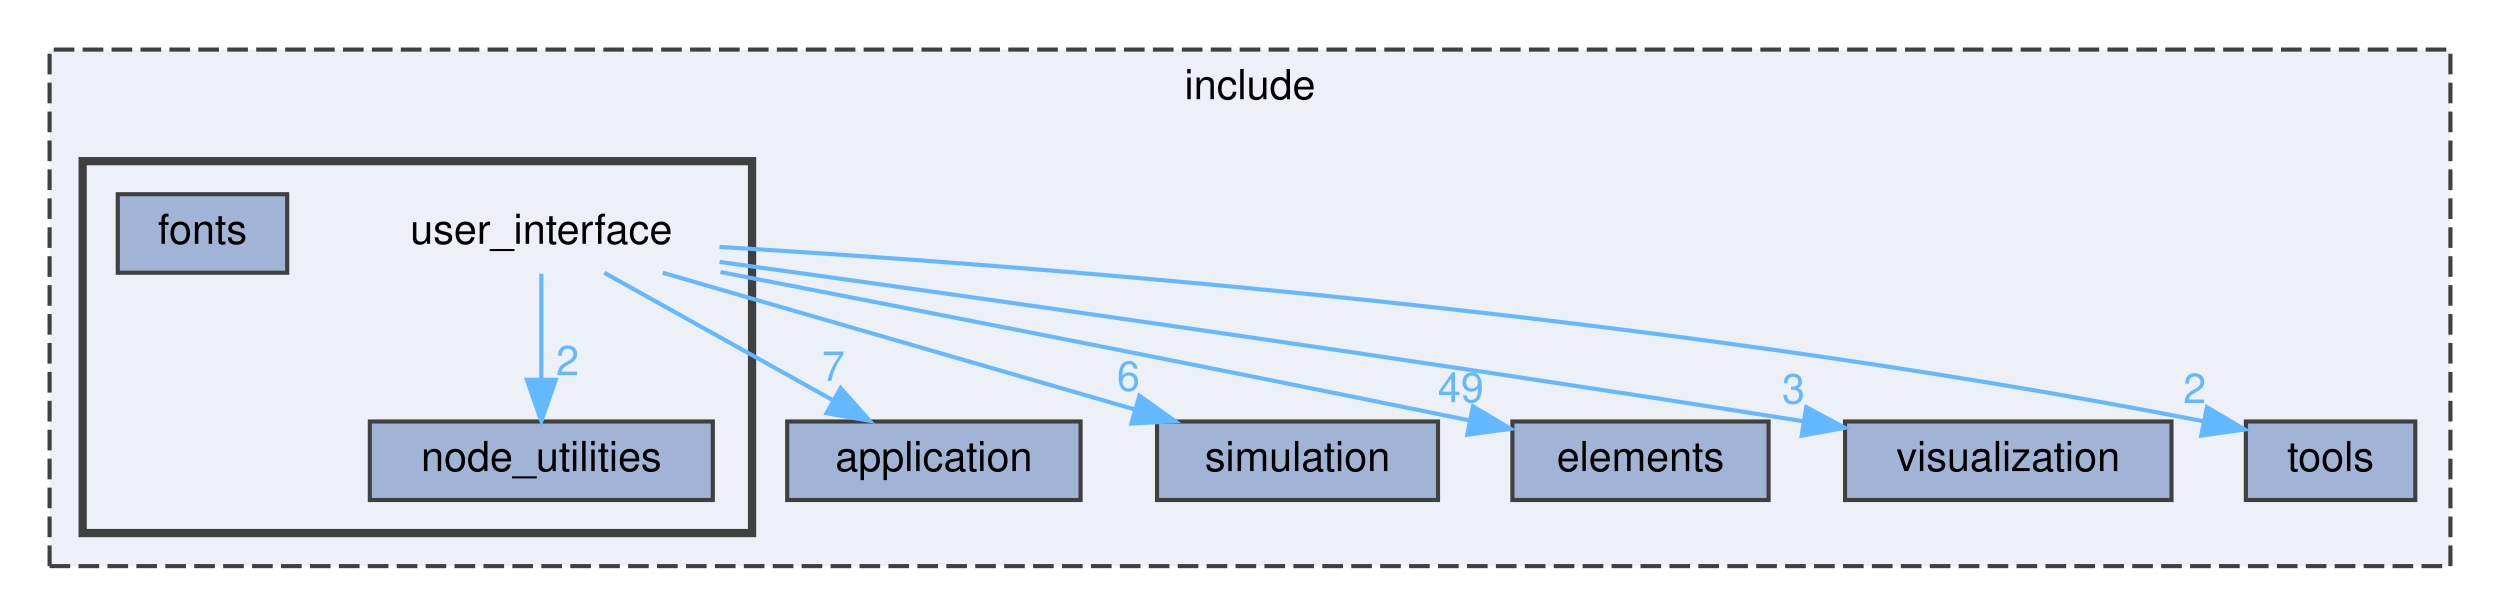
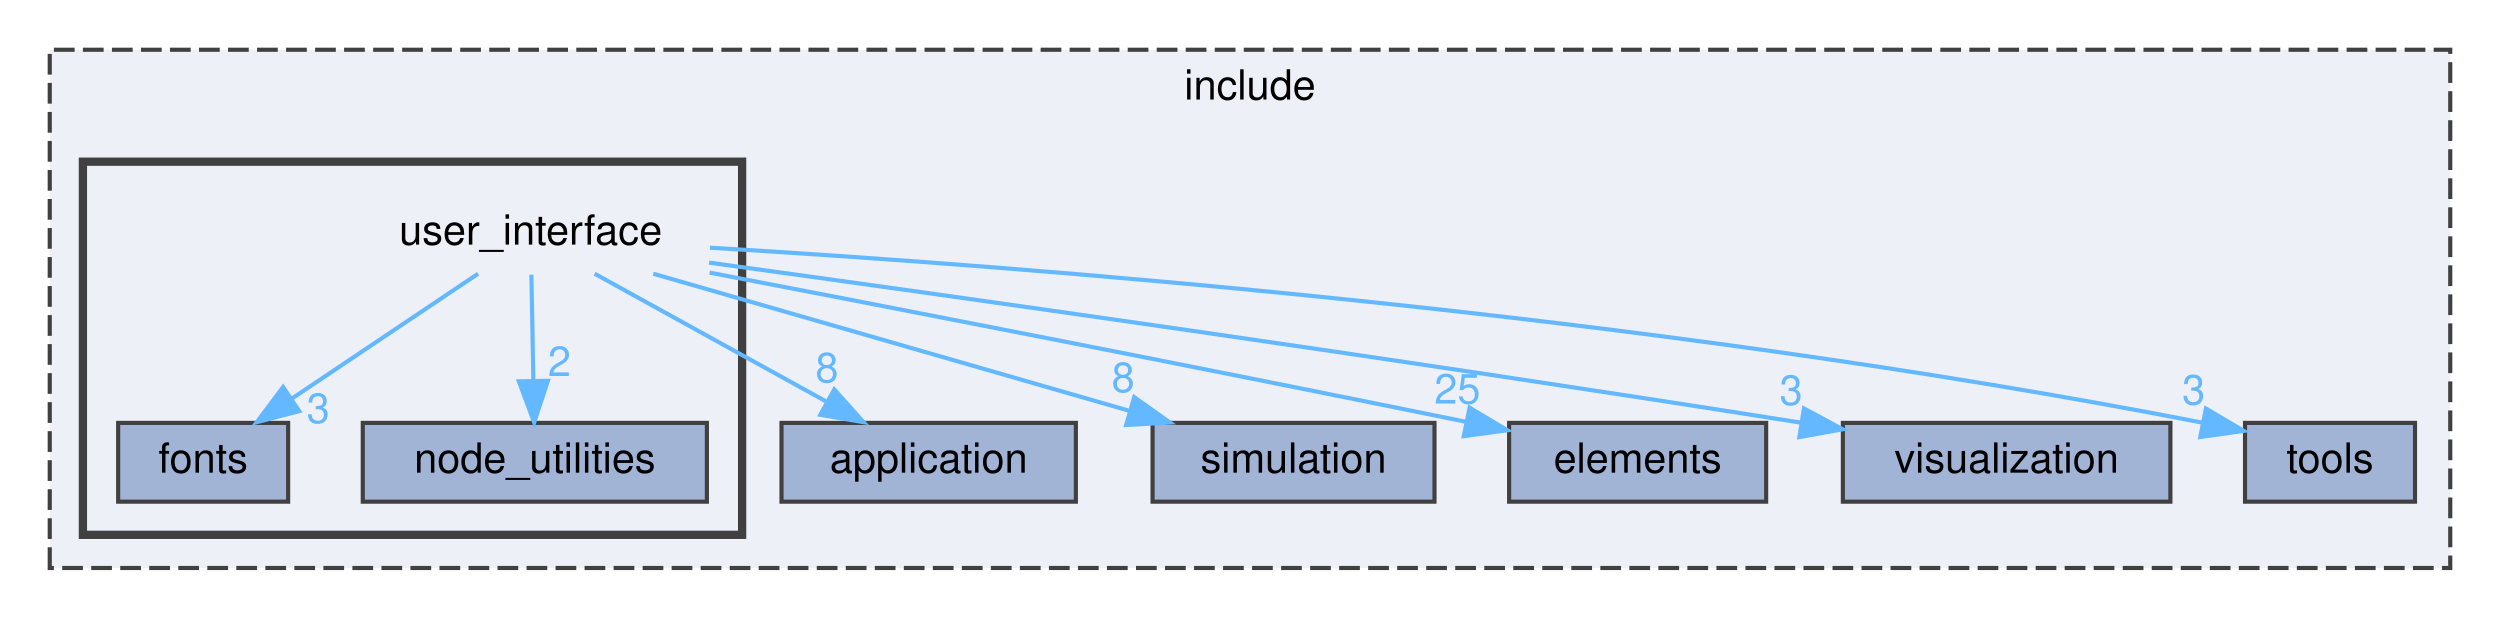
- <svg xmlns="http://www.w3.org/2000/svg" xmlns:xlink="http://www.w3.org/1999/xlink" width="605pt" height="149pt" viewBox="0.00 0.00 605.00 149.00">
+ <svg xmlns="http://www.w3.org/2000/svg" xmlns:xlink="http://www.w3.org/1999/xlink" width="603pt" height="149pt" viewBox="0.00 0.00 603.00 149.00">
  <g id="graph0" class="graph" transform="scale(1 1) rotate(0) translate(4 145)">
    <g id="clust1" class="cluster">
      <g id="a_clust1">
        <a xlink:href="dir_d44c64559bbebec7f509842c48db8b23.html" target="_top" xlink:title="include">
-           <polygon fill="#edf0f7" stroke="#404040" stroke-dasharray="5,2" points="8,-8 8,-133 589,-133 589,-8 8,-8" />
-           <text text-anchor="middle" x="298.5" y="-121" font-family="Helvetica,sans-Serif" font-size="10.00">include</text>
+           <polygon fill="#edf0f7" stroke="#404040" stroke-dasharray="5,2" points="8,-8 8,-133 587,-133 587,-8 8,-8" />
+           <text text-anchor="middle" x="297.5" y="-121" font-family="Helvetica,sans-Serif" font-size="10.00">include</text>
        </a>
      </g>
    </g>
    <g id="clust2" class="cluster">
      <g id="a_clust2">
        <a xlink:href="dir_9b3e4941ecb329a8e4b2e76d4d49b51d.html" target="_top">
-           <polygon fill="#edf0f7" stroke="#404040" stroke-width="2" points="16,-16 16,-106 178,-106 178,-16 16,-16" />
+           <polygon fill="#edf0f7" stroke="#404040" stroke-width="2" points="16,-16 16,-106 175,-106 175,-16 16,-16" />
        </a>
      </g>
    </g>
    <g id="node1" class="node">
      <g id="a_node1">
        <a xlink:href="dir_0905a5bd6d6fe3014f1bc7b1fd731555.html" target="_top" xlink:title="application">
-           <polygon fill="#a2b4d6" stroke="#404040" points="257.5,-43 186.5,-43 186.5,-24 257.5,-24 257.5,-43" />
-           <text text-anchor="middle" x="222" y="-31" font-family="Helvetica,sans-Serif" font-size="10.00">application</text>
+           <polygon fill="#a2b4d6" stroke="#404040" points="255.5,-43 184.5,-43 184.5,-24 255.5,-24 255.5,-43" />
+           <text text-anchor="middle" x="220" y="-31" font-family="Helvetica,sans-Serif" font-size="10.00">application</text>
        </a>
      </g>
    </g>
    <g id="node2" class="node">
      <g id="a_node2">
        <a xlink:href="dir_5b4f22f4782ab9e132490b62f43f6146.html" target="_top" xlink:title="simulation">
-           <polygon fill="#a2b4d6" stroke="#404040" points="344,-43 276,-43 276,-24 344,-24 344,-43" />
-           <text text-anchor="middle" x="310" y="-31" font-family="Helvetica,sans-Serif" font-size="10.00">simulation</text>
+           <polygon fill="#a2b4d6" stroke="#404040" points="342,-43 274,-43 274,-24 342,-24 342,-43" />
+           <text text-anchor="middle" x="308" y="-31" font-family="Helvetica,sans-Serif" font-size="10.00">simulation</text>
        </a>
      </g>
    </g>
    <g id="node3" class="node">
      <g id="a_node3">
        <a xlink:href="dir_5cf46d5786cc9ec242e3a7a980f190c8.html" target="_top" xlink:title="elements">
-           <polygon fill="#a2b4d6" stroke="#404040" points="424,-43 362,-43 362,-24 424,-24 424,-43" />
-           <text text-anchor="middle" x="393" y="-31" font-family="Helvetica,sans-Serif" font-size="10.00">elements</text>
+           <polygon fill="#a2b4d6" stroke="#404040" points="422,-43 360,-43 360,-24 422,-24 422,-43" />
+           <text text-anchor="middle" x="391" y="-31" font-family="Helvetica,sans-Serif" font-size="10.00">elements</text>
        </a>
      </g>
    </g>
    <g id="node4" class="node">
      <g id="a_node4">
        <a xlink:href="dir_8d7e0b28499b72c842cf2c1318866710.html" target="_top" xlink:title="visualization">
-           <polygon fill="#a2b4d6" stroke="#404040" points="521.5,-43 442.5,-43 442.5,-24 521.5,-24 521.5,-43" />
-           <text text-anchor="middle" x="482" y="-31" font-family="Helvetica,sans-Serif" font-size="10.00">visualization</text>
+           <polygon fill="#a2b4d6" stroke="#404040" points="519.5,-43 440.5,-43 440.5,-24 519.5,-24 519.5,-43" />
+           <text text-anchor="middle" x="480" y="-31" font-family="Helvetica,sans-Serif" font-size="10.00">visualization</text>
        </a>
      </g>
    </g>
    <g id="node5" class="node">
      <g id="a_node5">
        <a xlink:href="dir_db22b1395f615d1428e10e22469fe87b.html" target="_top" xlink:title="tools">
-           <polygon fill="#a2b4d6" stroke="#404040" points="580.5,-43 539.5,-43 539.5,-24 580.5,-24 580.5,-43" />
-           <text text-anchor="middle" x="560" y="-31" font-family="Helvetica,sans-Serif" font-size="10.00">tools</text>
+           <polygon fill="#a2b4d6" stroke="#404040" points="578.5,-43 537.5,-43 537.5,-24 578.5,-24 578.5,-43" />
+           <text text-anchor="middle" x="558" y="-31" font-family="Helvetica,sans-Serif" font-size="10.00">tools</text>
        </a>
      </g>
    </g>
    <g id="node6" class="node">
-       <text text-anchor="middle" x="127" y="-86" font-family="Helvetica,sans-Serif" font-size="10.00">user_interface</text>
+       <text text-anchor="middle" x="124" y="-86" font-family="Helvetica,sans-Serif" font-size="10.00">user_interface</text>
    </g>
    <g id="edge1" class="edge">
      <g id="a_edge1">
        <a xlink:href="dir_000018_000000.html" target="_top">
-           <path fill="none" stroke="#63b8ff" d="M142.26,-78.98C157.13,-70.69 179.98,-57.94 197.42,-48.22" />
-           <polygon fill="#63b8ff" stroke="#63b8ff" points="199.43,-51.1 206.46,-43.17 196.02,-44.99 199.43,-51.1" />
+           <path fill="none" stroke="#63b8ff" d="M139.42,-78.98C154.45,-70.69 177.54,-57.94 195.16,-48.22" />
+           <polygon fill="#63b8ff" stroke="#63b8ff" points="197.23,-51.07 204.3,-43.17 193.85,-44.94 197.23,-51.07" />
        </a>
      </g>
      <g id="a_edge1-headlabel">
-         <a xlink:href="dir_000018_000000.html" target="_top" xlink:title="7">
-           <text text-anchor="middle" x="197.68" y="-52.83" font-family="Helvetica,sans-Serif" font-size="10.00" fill="#63b8ff">7</text>
+         <a xlink:href="dir_000018_000000.html" target="_top" xlink:title="8">
+           <text text-anchor="middle" x="195.46" y="-52.79" font-family="Helvetica,sans-Serif" font-size="10.00" fill="#63b8ff">8</text>
        </a>
      </g>
    </g>
    <g id="edge2" class="edge">
      <g id="a_edge2">
        <a xlink:href="dir_000018_000013.html" target="_top">
-           <path fill="none" stroke="#63b8ff" d="M156.4,-78.98C187.39,-70.01 236.38,-55.82 270.67,-45.89" />
-           <polygon fill="#63b8ff" stroke="#63b8ff" points="271.74,-49.23 280.37,-43.08 269.79,-42.5 271.74,-49.23" />
+           <path fill="none" stroke="#63b8ff" d="M153.56,-78.98C184.72,-70.01 233.97,-55.82 268.46,-45.89" />
+           <polygon fill="#63b8ff" stroke="#63b8ff" points="269.57,-49.21 278.21,-43.08 267.63,-42.49 269.57,-49.21" />
        </a>
      </g>
      <g id="a_edge2-headlabel">
-         <a xlink:href="dir_000018_000013.html" target="_top" xlink:title="6">
-           <text text-anchor="middle" x="269.07" y="-50.45" font-family="Helvetica,sans-Serif" font-size="10.00" fill="#63b8ff">6</text>
+         <a xlink:href="dir_000018_000013.html" target="_top" xlink:title="8">
+           <text text-anchor="middle" x="266.9" y="-50.44" font-family="Helvetica,sans-Serif" font-size="10.00" fill="#63b8ff">8</text>
        </a>
      </g>
    </g>
    <g id="edge3" class="edge">
      <g id="a_edge3">
        <a xlink:href="dir_000018_000004.html" target="_top">
-           <path fill="none" stroke="#63b8ff" d="M170.36,-79.16C213.76,-70.77 282.69,-57.33 351.43,-43.3" />
-           <polygon fill="#63b8ff" stroke="#63b8ff" points="352.47,-46.66 361.57,-41.23 351.07,-39.8 352.47,-46.66" />
+           <path fill="none" stroke="#63b8ff" d="M167.14,-79.25C210.69,-70.88 280.16,-57.4 349.36,-43.31" />
+           <polygon fill="#63b8ff" stroke="#63b8ff" points="350.47,-46.66 359.57,-41.23 349.07,-39.8 350.47,-46.66" />
        </a>
      </g>
      <g id="a_edge3-headlabel">
-         <a xlink:href="dir_000018_000004.html" target="_top" xlink:title="49">
-           <text text-anchor="middle" x="349.52" y="-47.66" font-family="Helvetica,sans-Serif" font-size="10.00" fill="#63b8ff">49</text>
+         <a xlink:href="dir_000018_000004.html" target="_top" xlink:title="25">
+           <text text-anchor="middle" x="347.51" y="-47.66" font-family="Helvetica,sans-Serif" font-size="10.00" fill="#63b8ff">25</text>
+         </a>
+       </g>
+     </g>
+     <g id="edge5" class="edge">
+       <g id="a_edge5">
+         <a xlink:href="dir_000018_000020.html" target="_top">
+           <path fill="none" stroke="#63b8ff" d="M167.02,-81.65C224.54,-73.74 329.92,-58.96 430.41,-43.05" />
+           <polygon fill="#63b8ff" stroke="#63b8ff" points="431.11,-46.49 440.44,-41.46 430.01,-39.57 431.11,-46.49" />
+         </a>
+       </g>
+       <g id="a_edge5-headlabel">
+         <a xlink:href="dir_000018_000020.html" target="_top" xlink:title="3">
+           <text text-anchor="middle" x="428" y="-47.35" font-family="Helvetica,sans-Serif" font-size="10.00" fill="#63b8ff">3</text>
+         </a>
+       </g>
+     </g>
+     <g id="edge7" class="edge">
+       <g id="a_edge7">
+         <a xlink:href="dir_000018_000016.html" target="_top">
+           <path fill="none" stroke="#63b8ff" d="M167.24,-85.25C239.9,-80.92 391.15,-69.6 527.03,-43.09" />
+           <polygon fill="#63b8ff" stroke="#63b8ff" points="528.07,-46.45 537.2,-41.07 526.71,-39.59 528.07,-46.45" />
+         </a>
+       </g>
+       <g id="a_edge7-headlabel">
+         <a xlink:href="dir_000018_000016.html" target="_top" xlink:title="3">
+           <text text-anchor="middle" x="525.1" y="-47.44" font-family="Helvetica,sans-Serif" font-size="10.00" fill="#63b8ff">3</text>
+         </a>
+       </g>
+     </g>
+     <g id="node7" class="node">
+       <g id="a_node7">
+         <a xlink:href="dir_79437abd0799f2a5cbbbb555331cce17.html" target="_top" xlink:title="fonts">
+           <polygon fill="#a2b4d6" stroke="#404040" points="65.5,-43 24.5,-43 24.5,-24 65.5,-24 65.5,-43" />
+           <text text-anchor="middle" x="45" y="-31" font-family="Helvetica,sans-Serif" font-size="10.00">fonts</text>
        </a>
      </g>
    </g>
    <g id="edge4" class="edge">
      <g id="a_edge4">
-         <a xlink:href="dir_000018_000020.html" target="_top">
-           <path fill="none" stroke="#63b8ff" d="M170.13,-81.61C227.52,-73.68 332.39,-58.91 432.46,-43.05" />
-           <polygon fill="#63b8ff" stroke="#63b8ff" points="433.11,-46.49 442.44,-41.46 432.01,-39.57 433.11,-46.49" />
+         <a xlink:href="dir_000018_000008.html" target="_top">
+           <path fill="none" stroke="#63b8ff" d="M111.31,-78.98C99.17,-70.84 80.64,-58.41 66.25,-48.76" />
+           <polygon fill="#63b8ff" stroke="#63b8ff" points="68.18,-45.84 57.92,-43.17 64.28,-51.65 68.18,-45.84" />
        </a>
      </g>
      <g id="a_edge4-headlabel">
-         <a xlink:href="dir_000018_000020.html" target="_top" xlink:title="3">
-           <text text-anchor="middle" x="430.01" y="-47.36" font-family="Helvetica,sans-Serif" font-size="10.00" fill="#63b8ff">3</text>
-         </a>
-       </g>
-     </g>
-     <g id="edge6" class="edge">
-       <g id="a_edge6">
-         <a xlink:href="dir_000018_000016.html" target="_top">
-           <path fill="none" stroke="#63b8ff" d="M170.13,-85.24C242.62,-80.9 393.49,-69.56 529.05,-43.09" />
-           <polygon fill="#63b8ff" stroke="#63b8ff" points="530.07,-46.45 539.2,-41.07 528.71,-39.59 530.07,-46.45" />
-         </a>
-       </g>
-       <g id="a_edge6-headlabel">
-         <a xlink:href="dir_000018_000016.html" target="_top" xlink:title="2">
-           <text text-anchor="middle" x="527.1" y="-47.44" font-family="Helvetica,sans-Serif" font-size="10.00" fill="#63b8ff">2</text>
+         <a xlink:href="dir_000018_000008.html" target="_top" xlink:title="3">
+           <text text-anchor="middle" x="72.74" y="-42.98" font-family="Helvetica,sans-Serif" font-size="10.00" fill="#63b8ff">3</text>
        </a>
      </g>
    </g>
    <g id="node8" class="node">
      <g id="a_node8">
        <a xlink:href="dir_b9bdd80d4d08a4ec06fdd83c8cdd07b3.html" target="_top" xlink:title="node_utilities">
-           <polygon fill="#a2b4d6" stroke="#404040" points="168.5,-43 85.5,-43 85.5,-24 168.5,-24 168.5,-43" />
-           <text text-anchor="middle" x="127" y="-31" font-family="Helvetica,sans-Serif" font-size="10.00">node_utilities</text>
+           <polygon fill="#a2b4d6" stroke="#404040" points="166.5,-43 83.5,-43 83.5,-24 166.5,-24 166.5,-43" />
+           <text text-anchor="middle" x="125" y="-31" font-family="Helvetica,sans-Serif" font-size="10.00">node_utilities</text>
        </a>
      </g>
    </g>
-     <g id="edge5" class="edge">
-       <g id="a_edge5">
+     <g id="edge6" class="edge">
+       <g id="a_edge6">
        <a xlink:href="dir_000018_000011.html" target="_top">
-           <path fill="none" stroke="#63b8ff" d="M127,-78.75C127,-71.8 127,-61.85 127,-53.13" />
-           <polygon fill="#63b8ff" stroke="#63b8ff" points="130.5,-53.09 127,-43.09 123.5,-53.09 130.5,-53.09" />
+           <path fill="none" stroke="#63b8ff" d="M124.17,-78.75C124.3,-71.8 124.48,-61.85 124.65,-53.13" />
+           <polygon fill="#63b8ff" stroke="#63b8ff" points="128.15,-53.15 124.84,-43.09 121.15,-53.02 128.15,-53.15" />
        </a>
      </g>
-       <g id="a_edge5-headlabel">
+       <g id="a_edge6-headlabel">
        <a xlink:href="dir_000018_000011.html" target="_top" xlink:title="2">
-           <text text-anchor="middle" x="133.34" y="-54.18" font-family="Helvetica,sans-Serif" font-size="10.00" fill="#63b8ff">2</text>
-         </a>
-       </g>
-     </g>
-     <g id="node7" class="node">
-       <g id="a_node7">
-         <a xlink:href="dir_79437abd0799f2a5cbbbb555331cce17.html" target="_top" xlink:title="fonts">
-           <polygon fill="#a2b4d6" stroke="#404040" points="65.5,-98 24.5,-98 24.5,-79 65.5,-79 65.5,-98" />
-           <text text-anchor="middle" x="45" y="-86" font-family="Helvetica,sans-Serif" font-size="10.00">fonts</text>
+           <text text-anchor="middle" x="130.92" y="-54.3" font-family="Helvetica,sans-Serif" font-size="10.00" fill="#63b8ff">2</text>
        </a>
      </g>
    </g>
  </g>
</svg>
